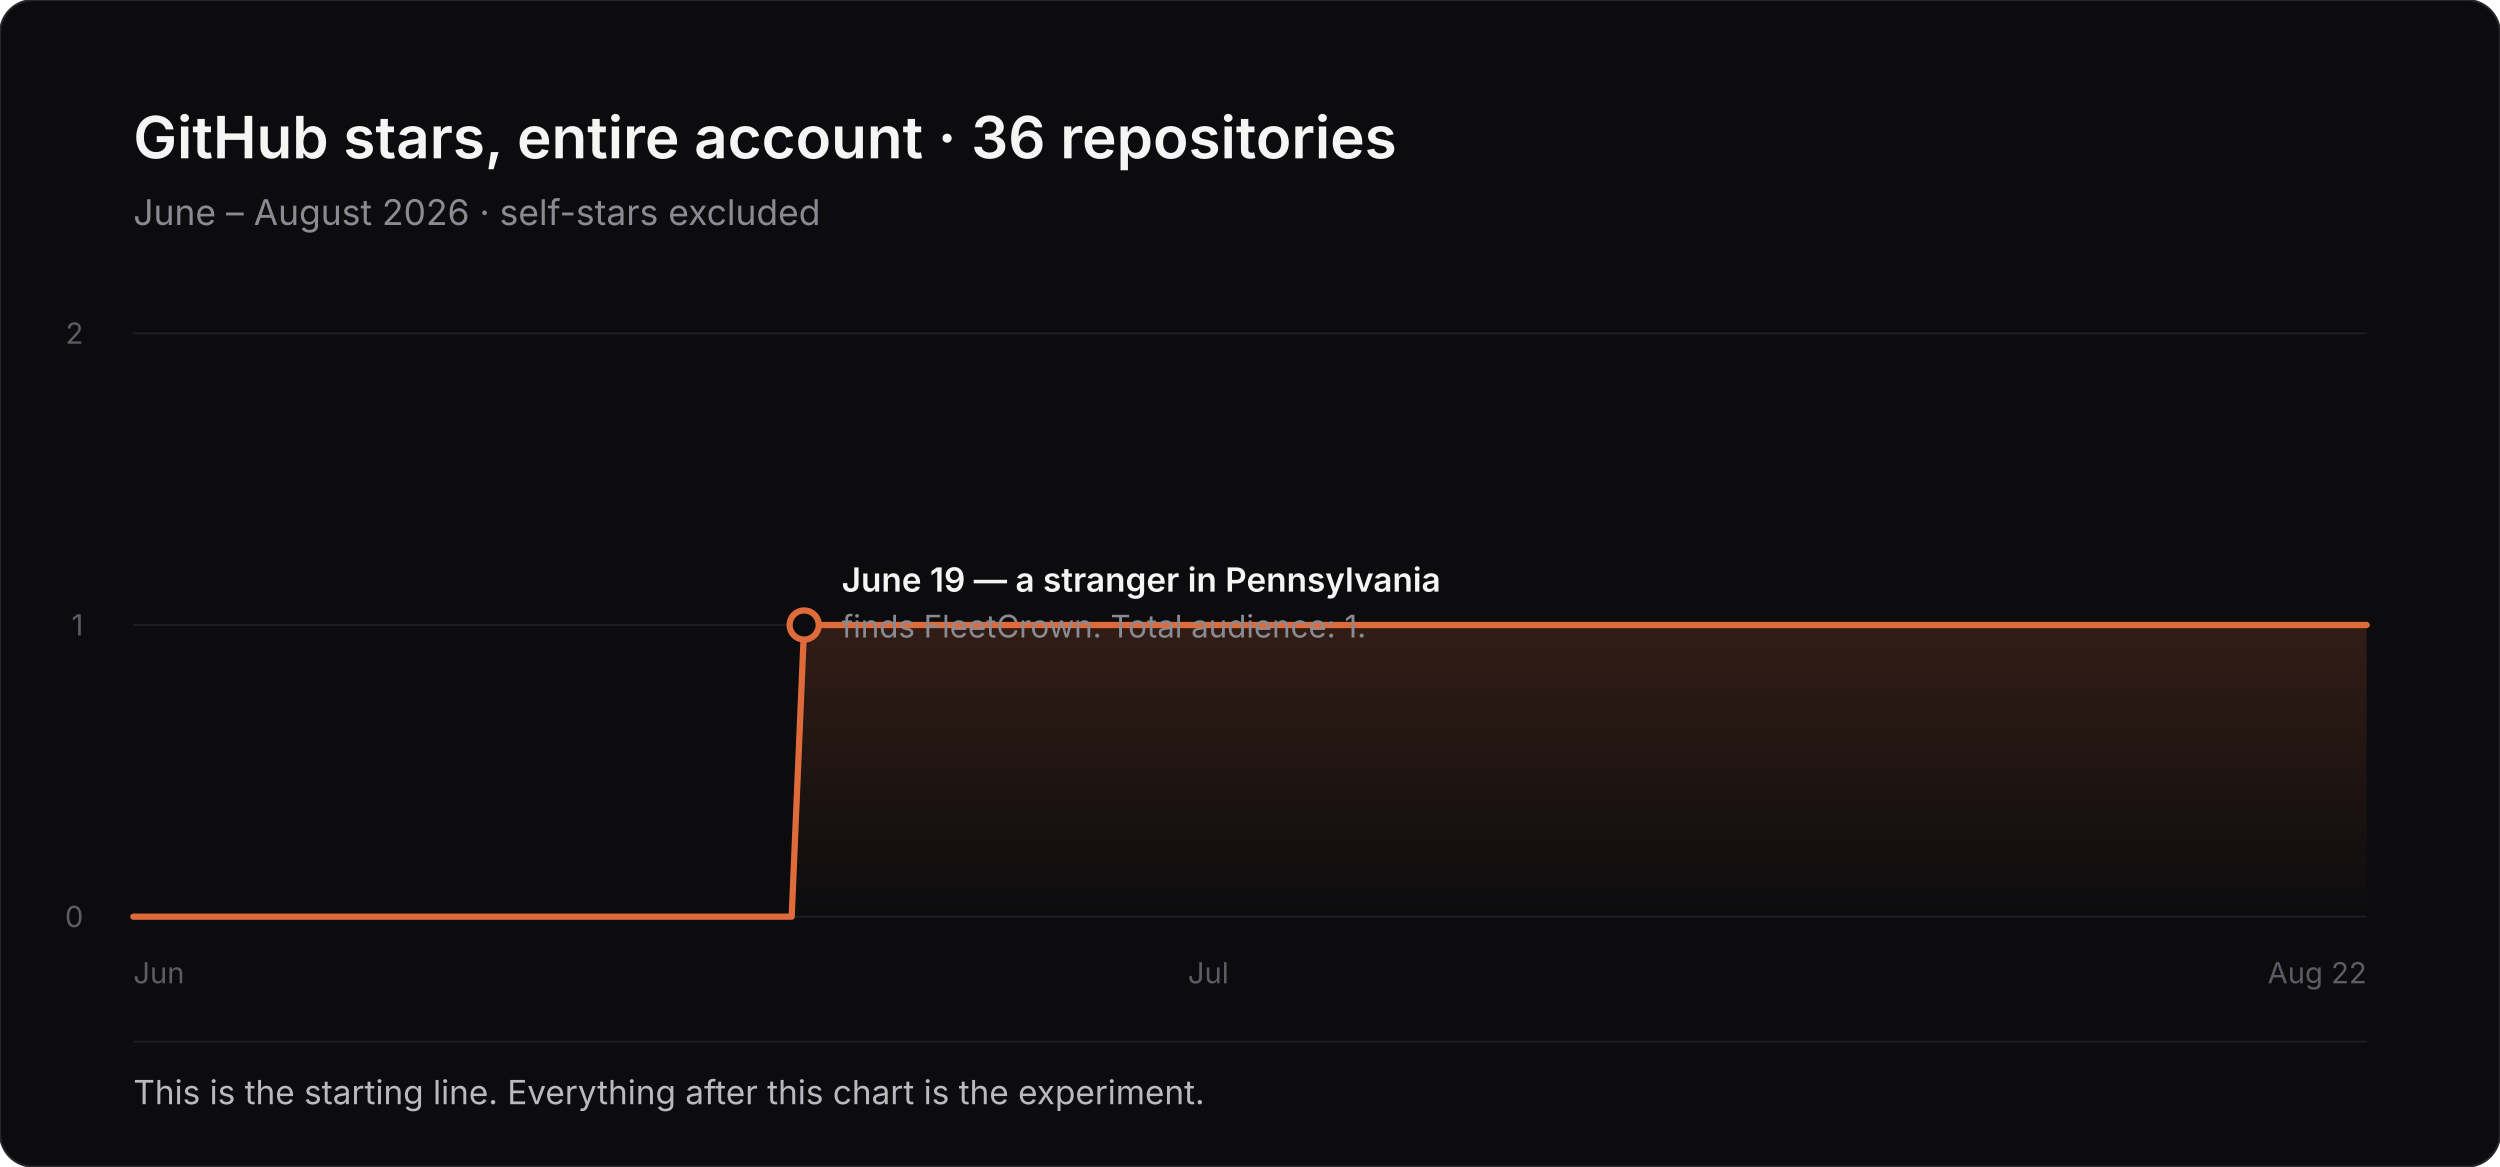
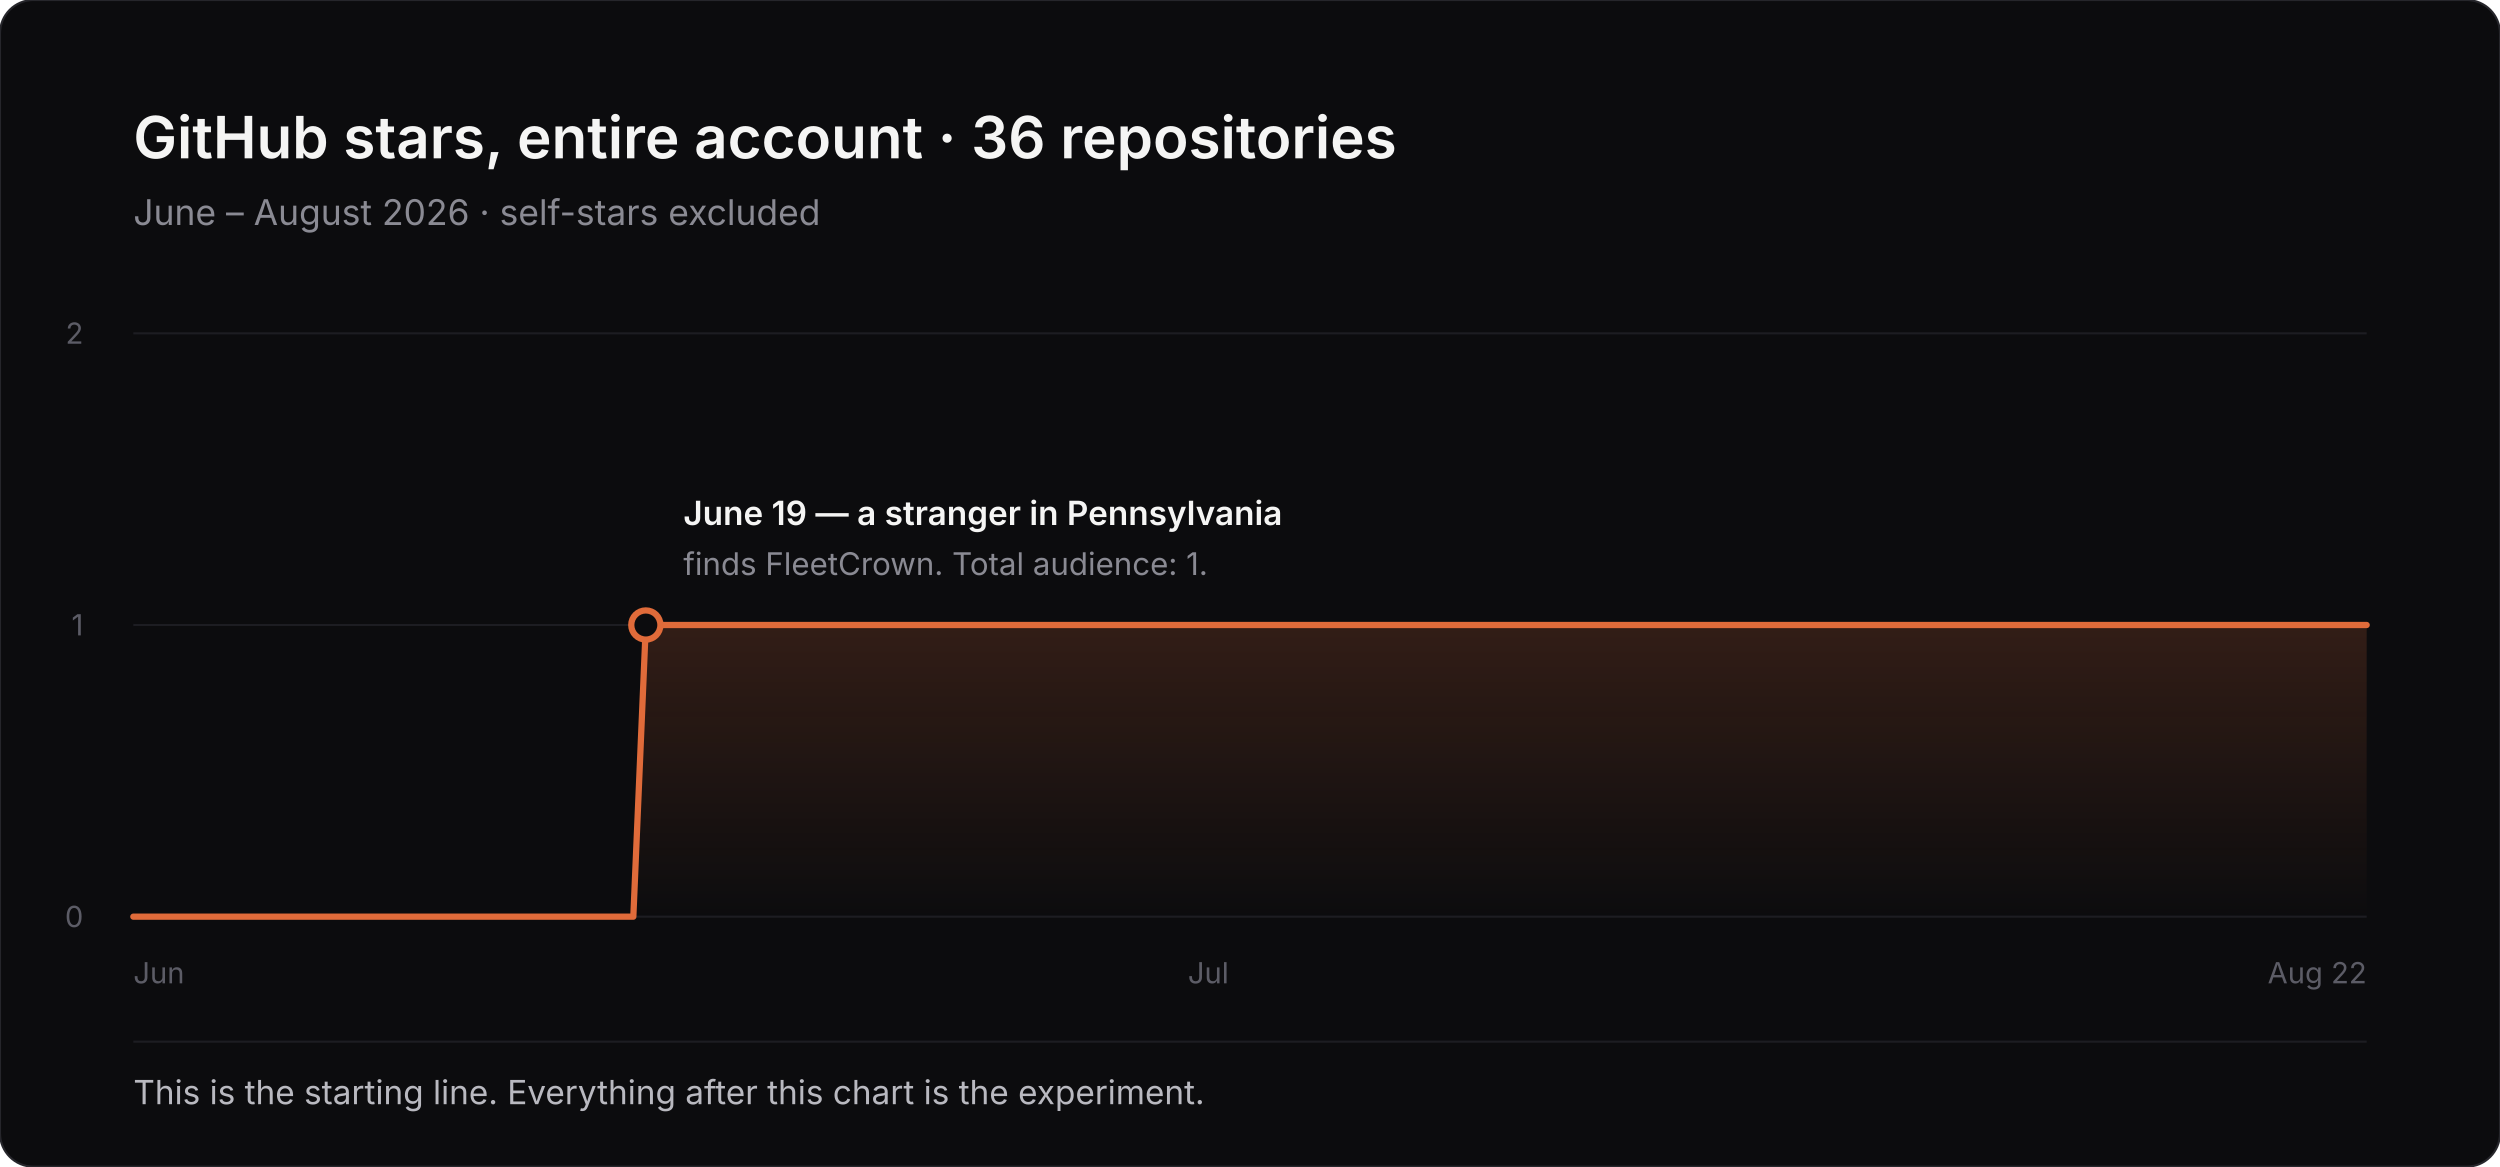
<svg xmlns="http://www.w3.org/2000/svg" viewBox="0 0 1200 560" role="img" aria-label="GitHub stars across all 36 repositories, June to August 2026: a flat line at zero with a single star on June 19. Annotated as the starting line.">
  <defs>
    <linearGradient id="fade" x1="0" y1="0" x2="0" y2="1">
      <stop offset="0" stop-color="#E06B3A" stop-opacity="0.18" />
      <stop offset="1" stop-color="#E06B3A" stop-opacity="0" />
    </linearGradient>
  </defs>
  <rect width="1200" height="560" rx="16" fill="#0C0C0E" />
  <rect width="1200" height="560" rx="16" fill="none" stroke="#26262B" stroke-width="1" />
  <text x="64" y="76" font-family="system-ui,-apple-system,'Segoe UI',sans-serif" font-size="28" font-weight="600" fill="#F5F5F4">GitHub stars, entire account · 36 repositories</text>
  <text x="64" y="108" font-family="system-ui,-apple-system,'Segoe UI',sans-serif" font-size="17" fill="#8A8A93">June – August 2026 · self-stars excluded</text>
  <g stroke="#1D1D22" stroke-width="1">
    <line x1="64" y1="160" x2="1136" y2="160" />
    <line x1="64" y1="300" x2="1136" y2="300" />
    <line x1="64" y1="440" x2="1136" y2="440" />
  </g>
  <g font-family="system-ui,-apple-system,'Segoe UI',sans-serif" font-size="14" fill="#5C5C66">
    <text x="40" y="165" text-anchor="end">2</text>
    <text x="40" y="305" text-anchor="end">1</text>
    <text x="40" y="445" text-anchor="end">0</text>
  </g>
-   <path d="M 64 440 L 380 440 L 386 300 L 1136 300 L 1136 440 Z" fill="url(#fade)" />
-   <path d="M 64 440 L 380 440 L 386 300 L 1136 300" fill="none" stroke="#E06B3A" stroke-width="3" stroke-linejoin="round" stroke-linecap="round" />
-   <circle cx="386" cy="300" r="7" fill="#0C0C0E" stroke="#E06B3A" stroke-width="3" />
+   <path d="M 64 440 L 304 440 L 310 300 L 1136 300 L 1136 440 Z" fill="url(#fade)" />
+   <path d="M 64 440 L 304 440 L 310 300 L 1136 300" fill="none" stroke="#E06B3A" stroke-width="3" stroke-linejoin="round" stroke-linecap="round" />
+   <circle cx="310" cy="300" r="7" fill="#0C0C0E" stroke="#E06B3A" stroke-width="3" />
  <g font-family="system-ui,-apple-system,'Segoe UI',sans-serif">
-     <text x="404" y="284" font-size="16" font-weight="600" fill="#F5F5F4">June 19 — a stranger in Pennsylvania</text>
-     <text x="404" y="306" font-size="15" fill="#8A8A93">finds FleetCrown. Total audience: 1.</text>
+     <text x="328" y="252" font-size="16" font-weight="600" fill="#F5F5F4">June 19 — a stranger in Pennsylvania</text>
+     <text x="328" y="276" font-size="15" fill="#8A8A93">finds FleetCrown. Total audience: 1.</text>
  </g>
  <g font-family="system-ui,-apple-system,'Segoe UI',sans-serif" font-size="14" fill="#5C5C66">
    <text x="64" y="472">Jun</text>
    <text x="580" y="472" text-anchor="middle">Jul</text>
    <text x="1136" y="472" text-anchor="end">Aug 22</text>
  </g>
  <line x1="64" y1="500" x2="1136" y2="500" stroke="#1D1D22" stroke-width="1" />
  <text x="64" y="530" font-family="system-ui,-apple-system,'Segoe UI',sans-serif" font-size="16" fill="#B9B9C0">This is the starting line. Everything after this chart is the experiment.</text>
</svg>
